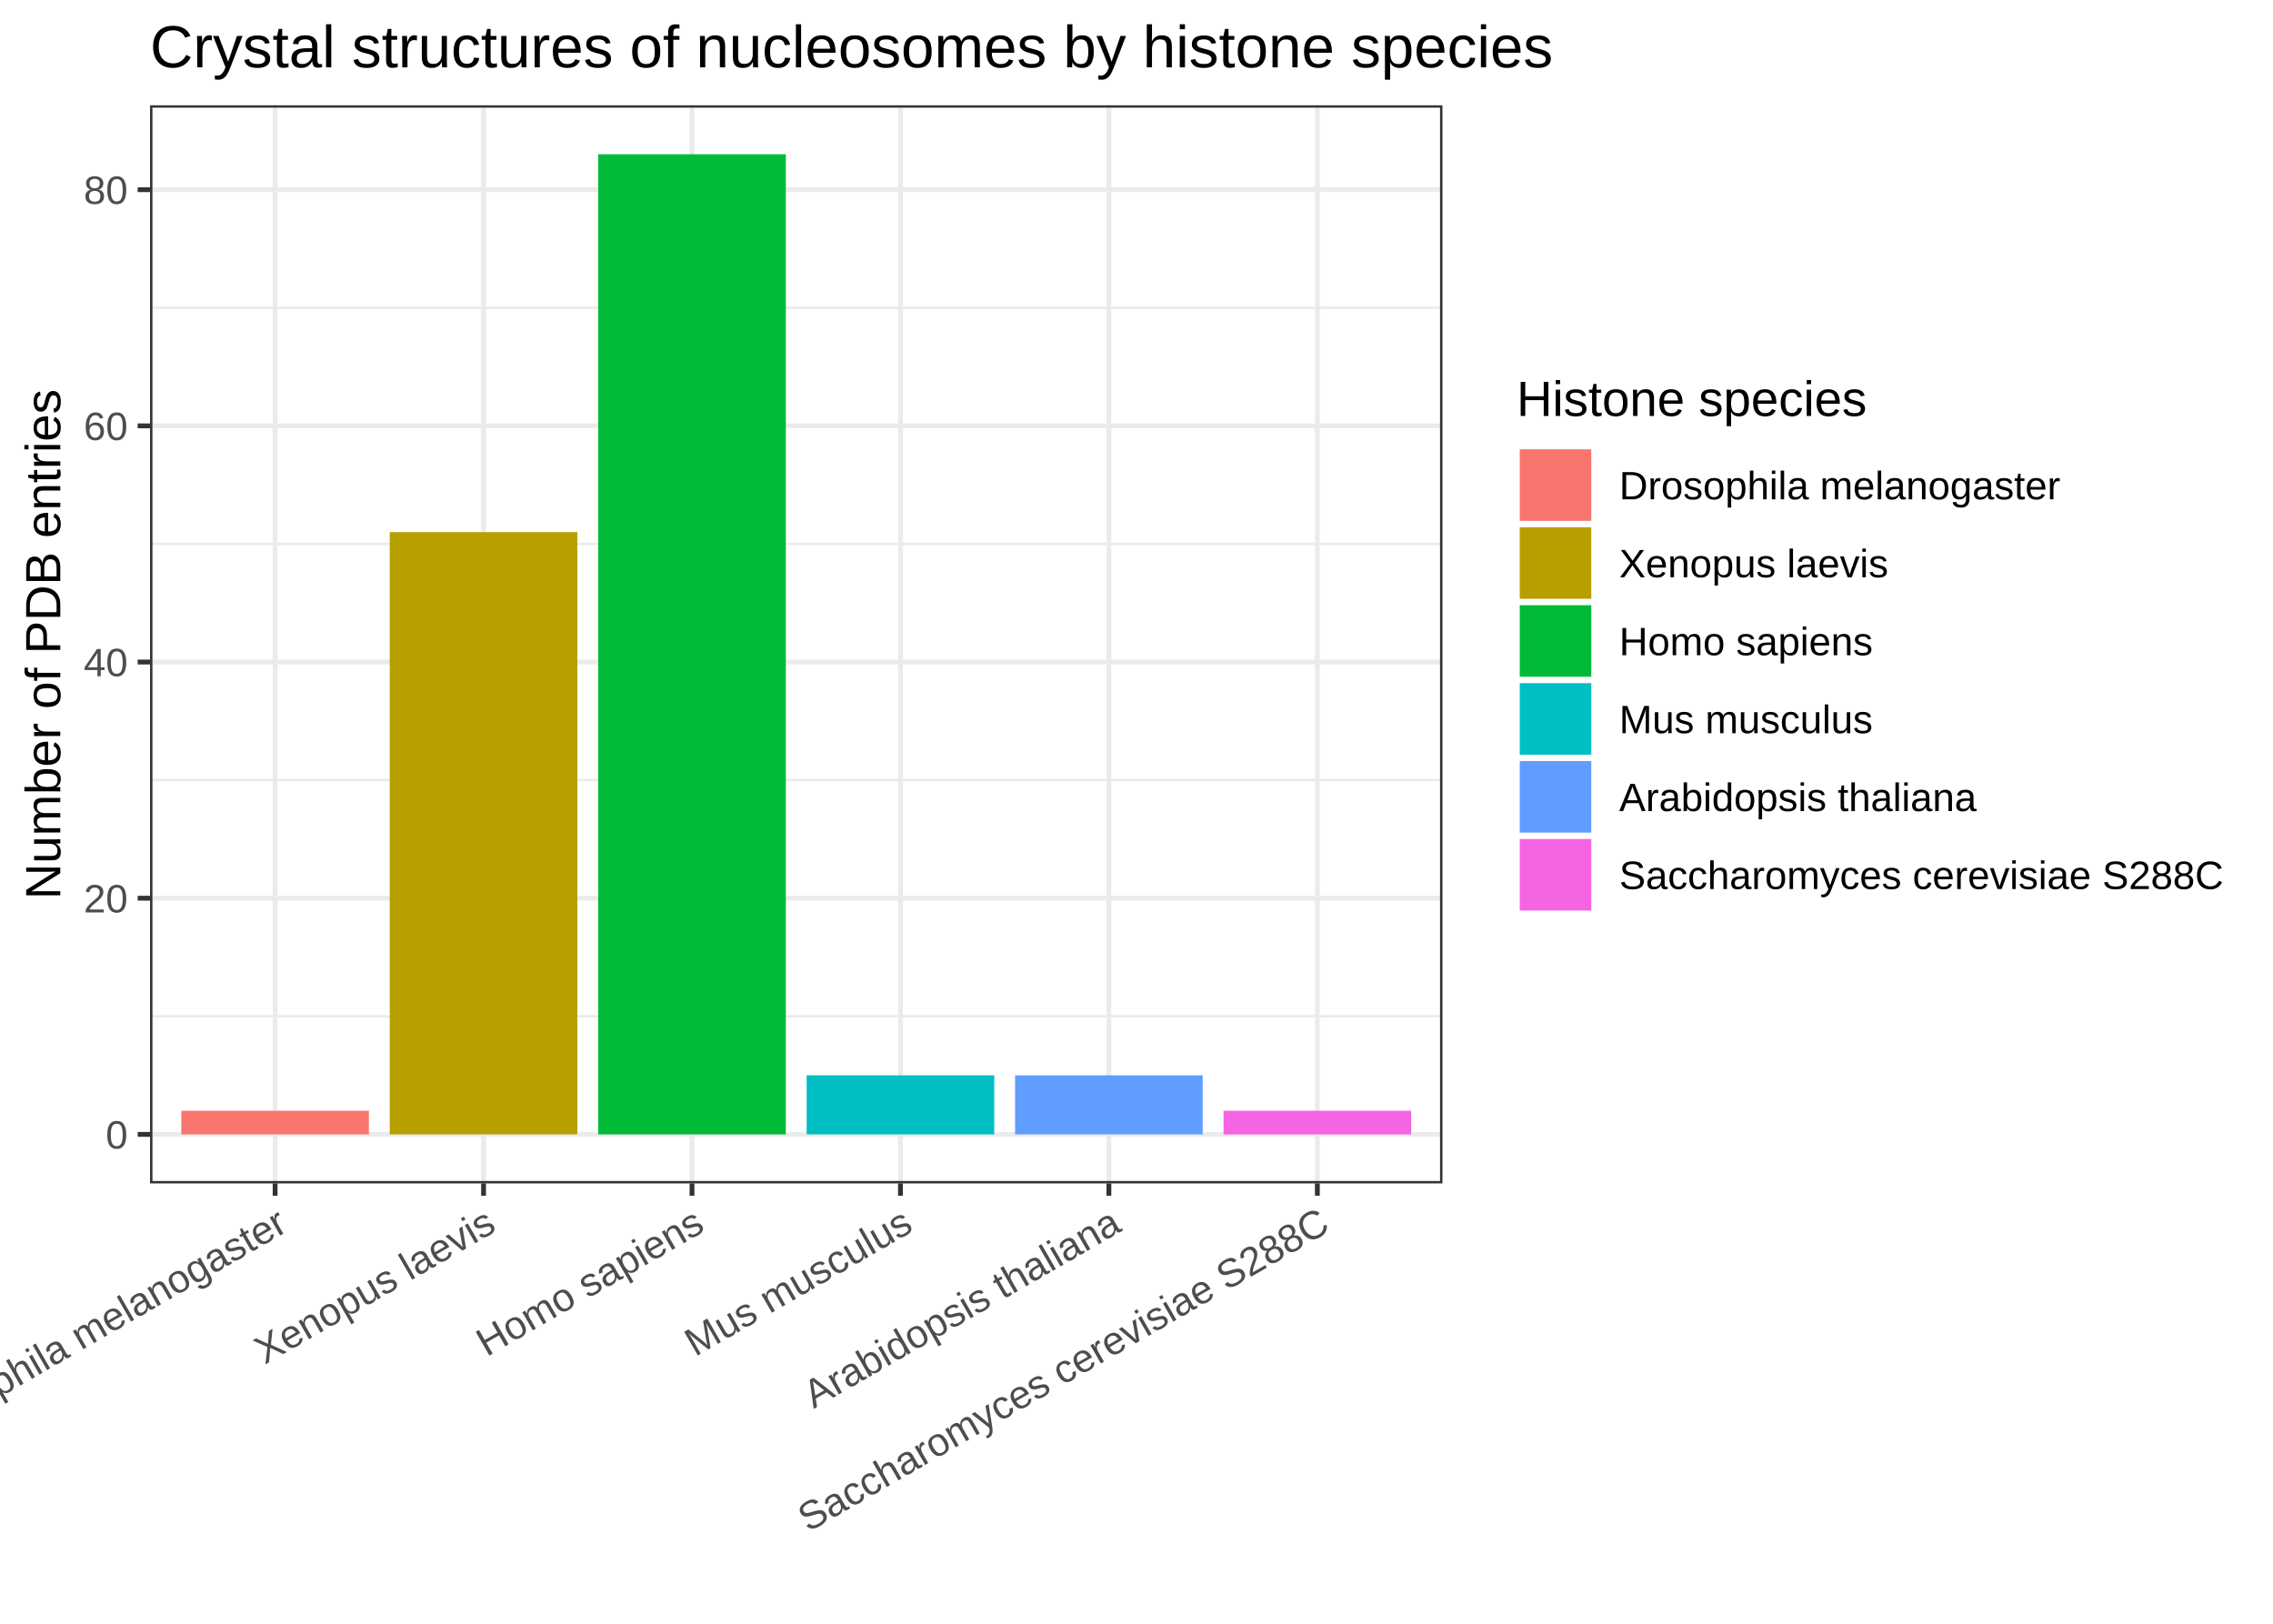
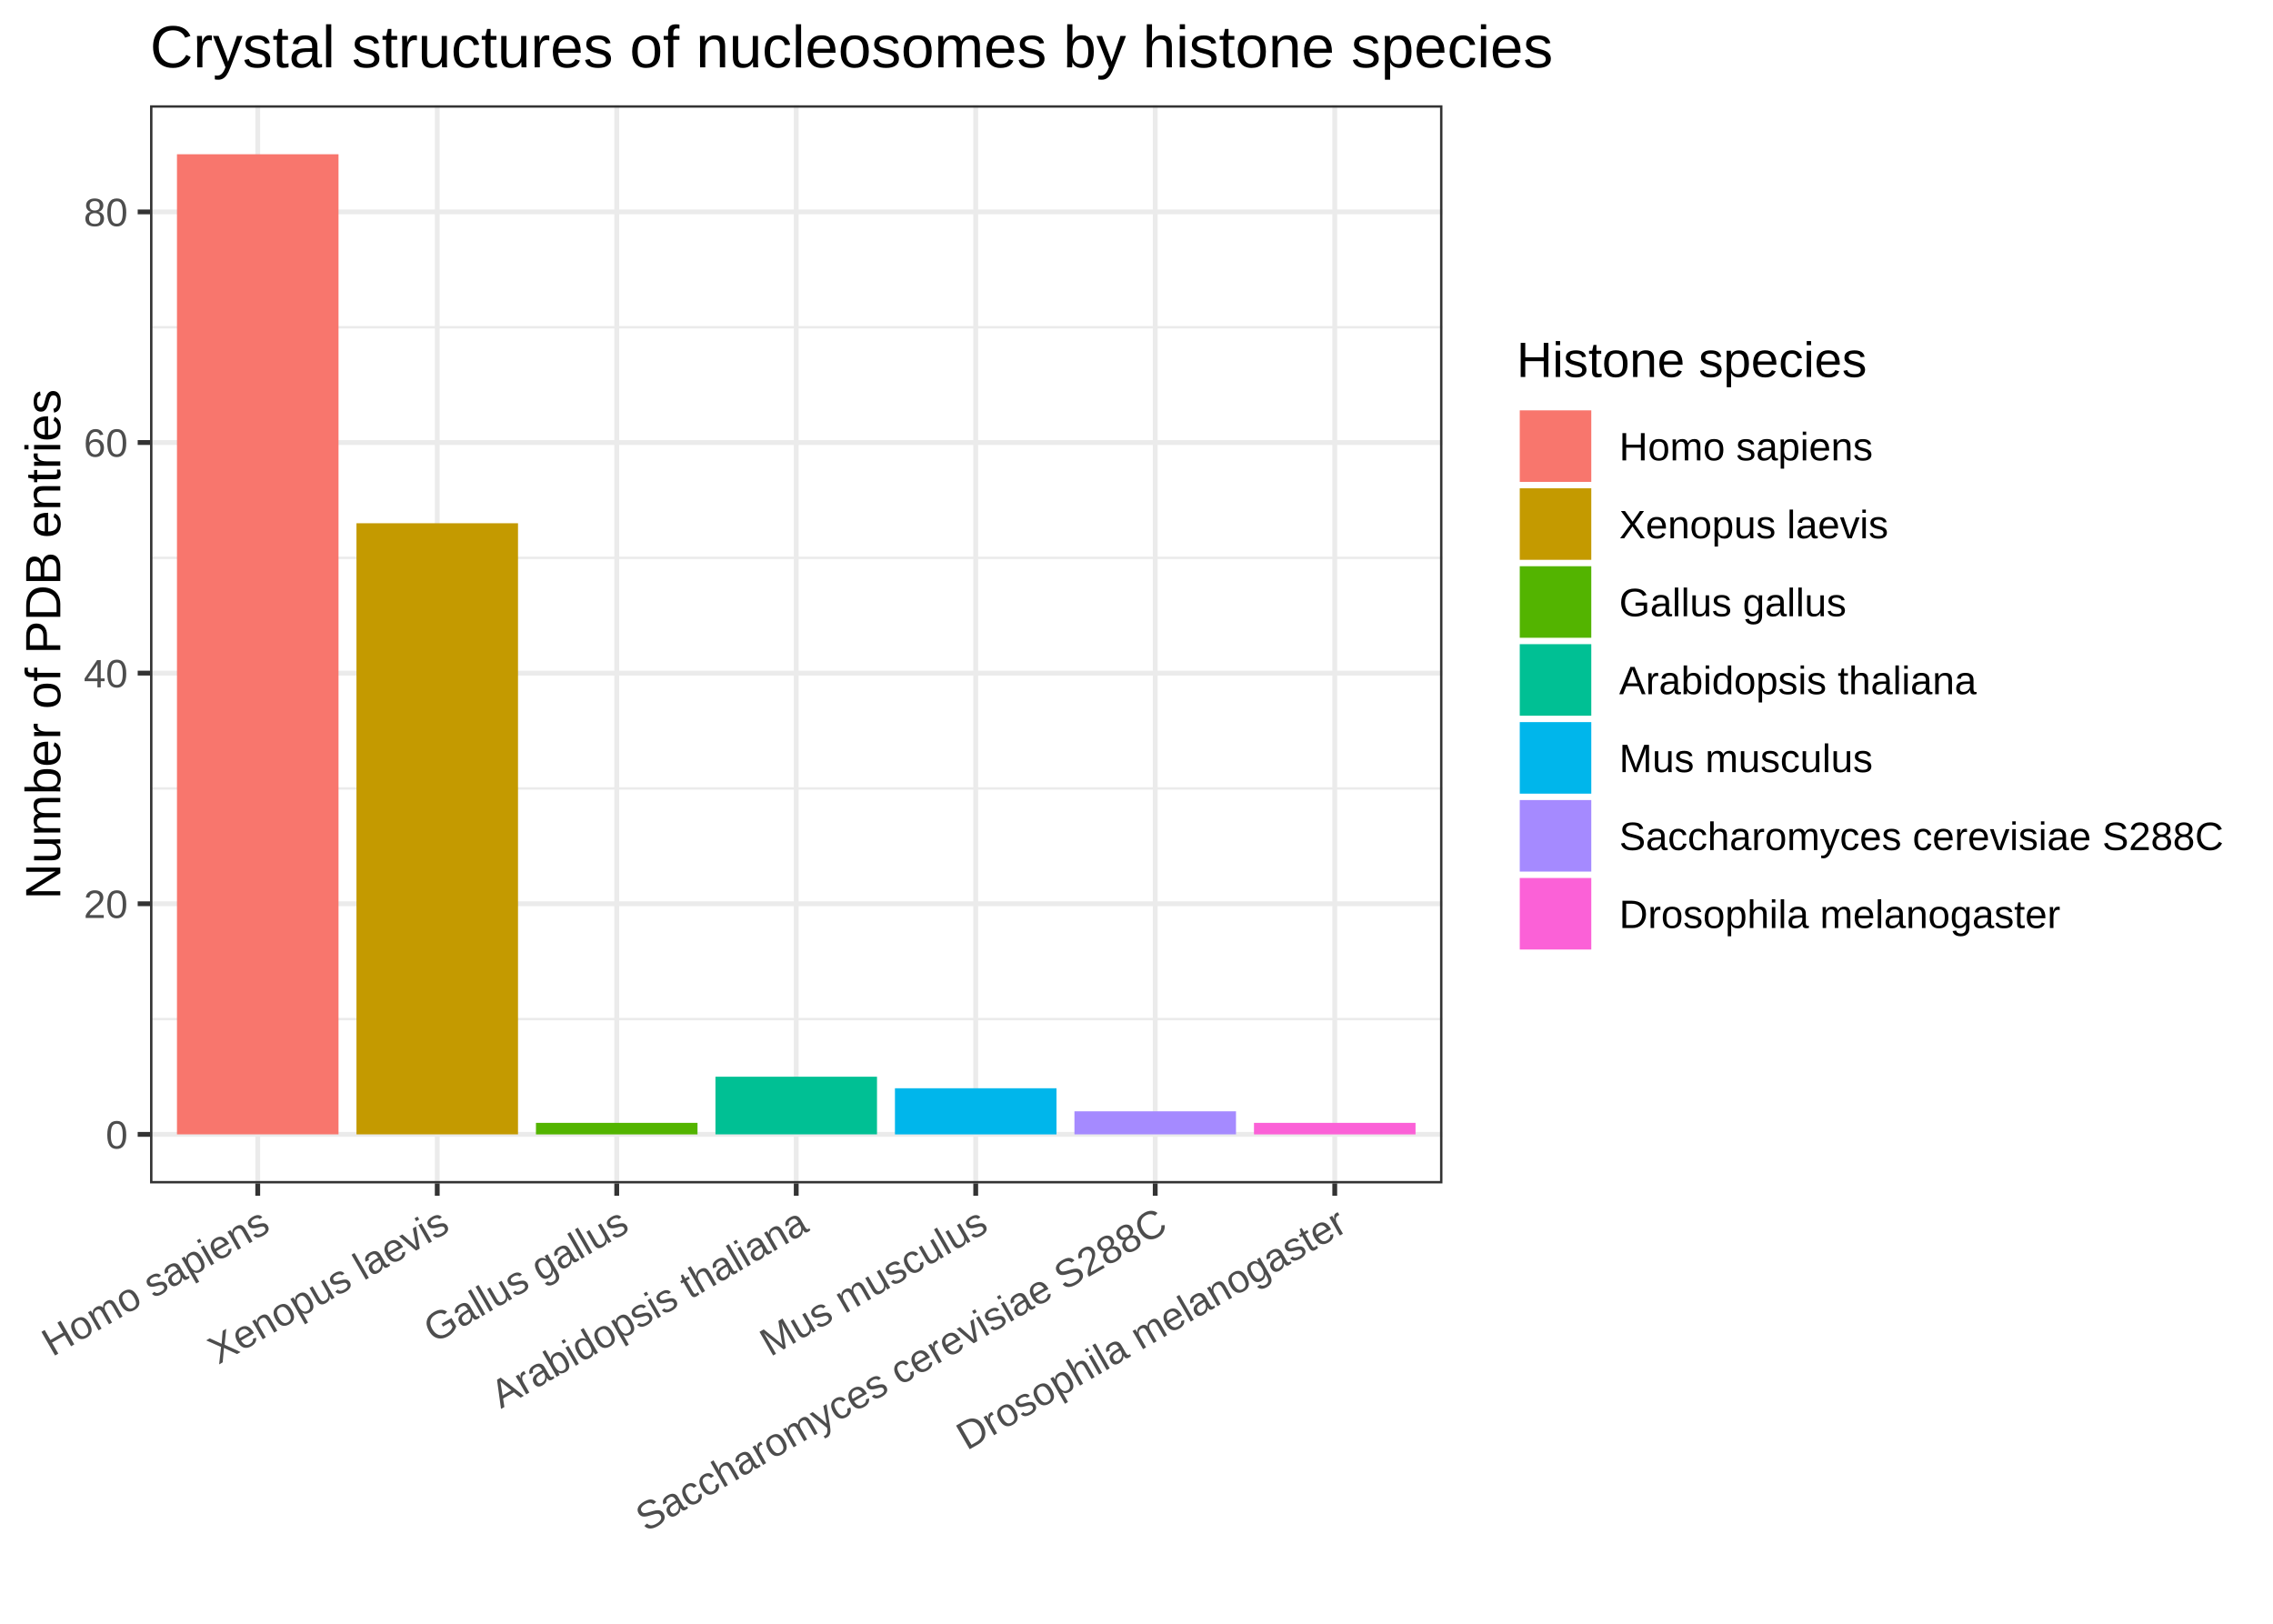
<svg xmlns="http://www.w3.org/2000/svg" class="svglite" width="504.00pt" height="360.00pt" viewBox="0 0 504.00 360.00">
  <defs>
    <style type="text/css">
    .svglite line, .svglite polyline, .svglite polygon, .svglite path, .svglite rect, .svglite circle {
      fill: none;
      stroke: #000000;
      stroke-linecap: round;
      stroke-linejoin: round;
      stroke-miterlimit: 10.00;
    }
  </style>
  </defs>
  <rect width="100%" height="100%" style="stroke: none; fill: #FFFFFF;" />
  <defs>
    <clipPath id="cpMC4wMHw1MDQuMDB8MC4wMHwzNjAuMDA=">
      <rect x="0.00" y="0.00" width="504.00" height="360.00" />
    </clipPath>
  </defs>
  <g clip-path="url(#cpMC4wMHw1MDQuMDB8MC4wMHwzNjAuMDA=)">
    <rect x="0" y="0.00" width="504.00" height="360.00" style="stroke-width: 1.07; stroke: #FFFFFF; fill: #FFFFFF;" />
  </g>
  <defs>
    <clipPath id="cpMzMuMjd8MzE5Ljg0fDIzLjM0fDI2Mi4zNw==">
      <rect x="33.27" y="23.34" width="286.57" height="239.03" />
    </clipPath>
  </defs>
  <g clip-path="url(#cpMzMuMjd8MzE5Ljg0fDIzLjM0fDI2Mi4zNw==)">
    <rect x="33.27" y="23.34" width="286.57" height="239.03" style="stroke-width: 1.07; stroke: none; fill: #FFFFFF;" />
-     <polyline points="33.27,225.32 319.84,225.32 " style="stroke-width: 0.53; stroke: #EBEBEB; stroke-linecap: butt;" />
-     <polyline points="33.27,172.96 319.84,172.96 " style="stroke-width: 0.53; stroke: #EBEBEB; stroke-linecap: butt;" />
-     <polyline points="33.27,120.60 319.84,120.60 " style="stroke-width: 0.53; stroke: #EBEBEB; stroke-linecap: butt;" />
-     <polyline points="33.27,68.24 319.84,68.24 " style="stroke-width: 0.53; stroke: #EBEBEB; stroke-linecap: butt;" />
+     <polyline points="33.27,225.94 319.84,225.94 " style="stroke-width: 0.53; stroke: #EBEBEB; stroke-linecap: butt;" />
+     <polyline points="33.27,174.81 319.84,174.81 " style="stroke-width: 0.53; stroke: #EBEBEB; stroke-linecap: butt;" />
+     <polyline points="33.27,123.68 319.84,123.68 " style="stroke-width: 0.53; stroke: #EBEBEB; stroke-linecap: butt;" />
+     <polyline points="33.27,72.55 319.84,72.55 " style="stroke-width: 0.53; stroke: #EBEBEB; stroke-linecap: butt;" />
    <polyline points="33.27,251.50 319.84,251.50 " style="stroke-width: 1.07; stroke: #EBEBEB; stroke-linecap: butt;" />
-     <polyline points="33.27,199.14 319.84,199.14 " style="stroke-width: 1.07; stroke: #EBEBEB; stroke-linecap: butt;" />
-     <polyline points="33.27,146.78 319.84,146.78 " style="stroke-width: 1.07; stroke: #EBEBEB; stroke-linecap: butt;" />
-     <polyline points="33.27,94.42 319.84,94.42 " style="stroke-width: 1.07; stroke: #EBEBEB; stroke-linecap: butt;" />
-     <polyline points="33.27,42.06 319.84,42.06 " style="stroke-width: 1.07; stroke: #EBEBEB; stroke-linecap: butt;" />
-     <polyline points="61.00,262.37 61.00,23.34 " style="stroke-width: 1.07; stroke: #EBEBEB; stroke-linecap: butt;" />
-     <polyline points="107.22,262.37 107.22,23.34 " style="stroke-width: 1.07; stroke: #EBEBEB; stroke-linecap: butt;" />
-     <polyline points="153.44,262.37 153.44,23.34 " style="stroke-width: 1.07; stroke: #EBEBEB; stroke-linecap: butt;" />
-     <polyline points="199.66,262.37 199.66,23.34 " style="stroke-width: 1.07; stroke: #EBEBEB; stroke-linecap: butt;" />
-     <polyline points="245.88,262.37 245.88,23.34 " style="stroke-width: 1.07; stroke: #EBEBEB; stroke-linecap: butt;" />
-     <polyline points="292.10,262.37 292.10,23.34 " style="stroke-width: 1.07; stroke: #EBEBEB; stroke-linecap: butt;" />
-     <rect x="40.20" y="246.27" width="41.60" height="5.24" style="stroke-width: 1.07; stroke: none; stroke-linecap: square; stroke-linejoin: miter; fill: #F8766D;" />
-     <rect x="86.42" y="117.98" width="41.60" height="133.52" style="stroke-width: 1.07; stroke: none; stroke-linecap: square; stroke-linejoin: miter; fill: #B79F00;" />
-     <rect x="132.64" y="34.20" width="41.60" height="217.30" style="stroke-width: 1.07; stroke: none; stroke-linecap: square; stroke-linejoin: miter; fill: #00BA38;" />
-     <rect x="178.86" y="238.41" width="41.60" height="13.09" style="stroke-width: 1.07; stroke: none; stroke-linecap: square; stroke-linejoin: miter; fill: #00BFC4;" />
-     <rect x="225.08" y="238.41" width="41.60" height="13.09" style="stroke-width: 1.07; stroke: none; stroke-linecap: square; stroke-linejoin: miter; fill: #619CFF;" />
-     <rect x="271.30" y="246.27" width="41.60" height="5.24" style="stroke-width: 1.07; stroke: none; stroke-linecap: square; stroke-linejoin: miter; fill: #F564E3;" />
+     <polyline points="33.27,200.37 319.84,200.37 " style="stroke-width: 1.07; stroke: #EBEBEB; stroke-linecap: butt;" />
+     <polyline points="33.27,149.24 319.84,149.24 " style="stroke-width: 1.07; stroke: #EBEBEB; stroke-linecap: butt;" />
+     <polyline points="33.27,98.11 319.84,98.11 " style="stroke-width: 1.07; stroke: #EBEBEB; stroke-linecap: butt;" />
+     <polyline points="33.27,46.98 319.84,46.98 " style="stroke-width: 1.07; stroke: #EBEBEB; stroke-linecap: butt;" />
+     <polyline points="57.15,262.37 57.15,23.34 " style="stroke-width: 1.07; stroke: #EBEBEB; stroke-linecap: butt;" />
+     <polyline points="96.95,262.37 96.95,23.34 " style="stroke-width: 1.07; stroke: #EBEBEB; stroke-linecap: butt;" />
+     <polyline points="136.75,262.37 136.75,23.34 " style="stroke-width: 1.07; stroke: #EBEBEB; stroke-linecap: butt;" />
+     <polyline points="176.55,262.37 176.55,23.34 " style="stroke-width: 1.07; stroke: #EBEBEB; stroke-linecap: butt;" />
+     <polyline points="216.35,262.37 216.35,23.34 " style="stroke-width: 1.07; stroke: #EBEBEB; stroke-linecap: butt;" />
+     <polyline points="256.15,262.37 256.15,23.34 " style="stroke-width: 1.07; stroke: #EBEBEB; stroke-linecap: butt;" />
+     <polyline points="295.96,262.37 295.96,23.34 " style="stroke-width: 1.07; stroke: #EBEBEB; stroke-linecap: butt;" />
+     <rect x="39.24" y="34.20" width="35.82" height="217.30" style="stroke-width: 1.07; stroke: none; stroke-linecap: square; stroke-linejoin: miter; fill: #F8766D;" />
+     <rect x="79.04" y="116.01" width="35.82" height="135.49" style="stroke-width: 1.07; stroke: none; stroke-linecap: square; stroke-linejoin: miter; fill: #C49A00;" />
+     <rect x="118.84" y="248.95" width="35.82" height="2.56" style="stroke-width: 1.07; stroke: none; stroke-linecap: square; stroke-linejoin: miter; fill: #53B400;" />
+     <rect x="158.64" y="238.72" width="35.82" height="12.78" style="stroke-width: 1.07; stroke: none; stroke-linecap: square; stroke-linejoin: miter; fill: #00C094;" />
+     <rect x="198.44" y="241.28" width="35.82" height="10.23" style="stroke-width: 1.07; stroke: none; stroke-linecap: square; stroke-linejoin: miter; fill: #00B6EB;" />
+     <rect x="238.24" y="246.39" width="35.82" height="5.11" style="stroke-width: 1.07; stroke: none; stroke-linecap: square; stroke-linejoin: miter; fill: #A58AFF;" />
+     <rect x="278.05" y="248.95" width="35.82" height="2.56" style="stroke-width: 1.07; stroke: none; stroke-linecap: square; stroke-linejoin: miter; fill: #FB61D7;" />
    <rect x="33.27" y="23.34" width="286.57" height="239.03" style="stroke-width: 1.07; stroke: #333333;" />
  </g>
  <g clip-path="url(#cpMC4wMHw1MDQuMDB8MC4wMHwzNjAuMDA=)">
    <text x="28.34" y="254.66" text-anchor="end" style="font-size: 8.80px; fill: #4D4D4D; font-family: Arial;" textLength="4.90px" lengthAdjust="spacingAndGlyphs">0</text>
-     <text x="28.34" y="202.30" text-anchor="end" style="font-size: 8.80px; fill: #4D4D4D; font-family: Arial;" textLength="9.79px" lengthAdjust="spacingAndGlyphs">20</text>
-     <text x="28.34" y="149.93" text-anchor="end" style="font-size: 8.80px; fill: #4D4D4D; font-family: Arial;" textLength="9.79px" lengthAdjust="spacingAndGlyphs">40</text>
-     <text x="28.34" y="97.57" text-anchor="end" style="font-size: 8.80px; fill: #4D4D4D; font-family: Arial;" textLength="9.79px" lengthAdjust="spacingAndGlyphs">60</text>
-     <text x="28.34" y="45.21" text-anchor="end" style="font-size: 8.80px; fill: #4D4D4D; font-family: Arial;" textLength="9.79px" lengthAdjust="spacingAndGlyphs">80</text>
+     <text x="28.34" y="203.53" text-anchor="end" style="font-size: 8.80px; fill: #4D4D4D; font-family: Arial;" textLength="9.79px" lengthAdjust="spacingAndGlyphs">20</text>
+     <text x="28.34" y="152.40" text-anchor="end" style="font-size: 8.80px; fill: #4D4D4D; font-family: Arial;" textLength="9.79px" lengthAdjust="spacingAndGlyphs">40</text>
+     <text x="28.34" y="101.27" text-anchor="end" style="font-size: 8.80px; fill: #4D4D4D; font-family: Arial;" textLength="9.79px" lengthAdjust="spacingAndGlyphs">60</text>
+     <text x="28.34" y="50.14" text-anchor="end" style="font-size: 8.80px; fill: #4D4D4D; font-family: Arial;" textLength="9.79px" lengthAdjust="spacingAndGlyphs">80</text>
    <polyline points="30.53,251.50 33.27,251.50 " style="stroke-width: 1.07; stroke: #333333; stroke-linecap: butt;" />
-     <polyline points="30.53,199.14 33.27,199.14 " style="stroke-width: 1.07; stroke: #333333; stroke-linecap: butt;" />
-     <polyline points="30.53,146.78 33.27,146.78 " style="stroke-width: 1.07; stroke: #333333; stroke-linecap: butt;" />
-     <polyline points="30.53,94.42 33.27,94.42 " style="stroke-width: 1.07; stroke: #333333; stroke-linecap: butt;" />
-     <polyline points="30.53,42.06 33.27,42.06 " style="stroke-width: 1.07; stroke: #333333; stroke-linecap: butt;" />
-     <polyline points="61.00,265.11 61.00,262.37 " style="stroke-width: 1.07; stroke: #333333; stroke-linecap: butt;" />
-     <polyline points="107.22,265.11 107.22,262.37 " style="stroke-width: 1.07; stroke: #333333; stroke-linecap: butt;" />
-     <polyline points="153.44,265.11 153.44,262.37 " style="stroke-width: 1.07; stroke: #333333; stroke-linecap: butt;" />
-     <polyline points="199.66,265.11 199.66,262.37 " style="stroke-width: 1.07; stroke: #333333; stroke-linecap: butt;" />
-     <polyline points="245.88,265.11 245.88,262.37 " style="stroke-width: 1.07; stroke: #333333; stroke-linecap: butt;" />
-     <polyline points="292.10,265.11 292.10,262.37 " style="stroke-width: 1.07; stroke: #333333; stroke-linecap: butt;" />
-     <text transform="translate(64.15,272.76) rotate(-30)" text-anchor="end" style="font-size: 8.80px; fill: #4D4D4D; font-family: Arial;" textLength="97.83px" lengthAdjust="spacingAndGlyphs">Drosophila melanogaster</text>
-     <text transform="translate(110.37,272.76) rotate(-30)" text-anchor="end" style="font-size: 8.80px; fill: #4D4D4D; font-family: Arial;" textLength="59.68px" lengthAdjust="spacingAndGlyphs">Xenopus laevis</text>
-     <text transform="translate(156.60,272.76) rotate(-30)" text-anchor="end" style="font-size: 8.80px; fill: #4D4D4D; font-family: Arial;" textLength="56.25px" lengthAdjust="spacingAndGlyphs">Homo sapiens</text>
-     <text transform="translate(202.82,272.76) rotate(-30)" text-anchor="end" style="font-size: 8.80px; fill: #4D4D4D; font-family: Arial;" textLength="56.23px" lengthAdjust="spacingAndGlyphs">Mus musculus</text>
-     <text transform="translate(249.04,272.76) rotate(-30)" text-anchor="end" style="font-size: 8.80px; fill: #4D4D4D; font-family: Arial;" textLength="79.24px" lengthAdjust="spacingAndGlyphs">Arabidopsis thaliana</text>
-     <text transform="translate(295.26,272.76) rotate(-30)" text-anchor="end" style="font-size: 8.80px; fill: #4D4D4D; font-family: Arial;" textLength="134.01px" lengthAdjust="spacingAndGlyphs">Saccharomyces cerevisiae S288C</text>
+     <polyline points="30.53,200.37 33.27,200.37 " style="stroke-width: 1.07; stroke: #333333; stroke-linecap: butt;" />
+     <polyline points="30.53,149.24 33.27,149.24 " style="stroke-width: 1.07; stroke: #333333; stroke-linecap: butt;" />
+     <polyline points="30.53,98.11 33.27,98.11 " style="stroke-width: 1.07; stroke: #333333; stroke-linecap: butt;" />
+     <polyline points="30.53,46.98 33.27,46.98 " style="stroke-width: 1.07; stroke: #333333; stroke-linecap: butt;" />
+     <polyline points="57.15,265.11 57.15,262.37 " style="stroke-width: 1.07; stroke: #333333; stroke-linecap: butt;" />
+     <polyline points="96.95,265.11 96.95,262.37 " style="stroke-width: 1.07; stroke: #333333; stroke-linecap: butt;" />
+     <polyline points="136.75,265.11 136.75,262.37 " style="stroke-width: 1.07; stroke: #333333; stroke-linecap: butt;" />
+     <polyline points="176.55,265.11 176.55,262.37 " style="stroke-width: 1.07; stroke: #333333; stroke-linecap: butt;" />
+     <polyline points="216.35,265.11 216.35,262.37 " style="stroke-width: 1.07; stroke: #333333; stroke-linecap: butt;" />
+     <polyline points="256.15,265.11 256.15,262.37 " style="stroke-width: 1.07; stroke: #333333; stroke-linecap: butt;" />
+     <polyline points="295.96,265.11 295.96,262.37 " style="stroke-width: 1.07; stroke: #333333; stroke-linecap: butt;" />
+     <text transform="translate(60.30,272.76) rotate(-30)" text-anchor="end" style="font-size: 8.80px; fill: #4D4D4D; font-family: Arial;" textLength="56.25px" lengthAdjust="spacingAndGlyphs">Homo sapiens</text>
+     <text transform="translate(100.10,272.76) rotate(-30)" text-anchor="end" style="font-size: 8.80px; fill: #4D4D4D; font-family: Arial;" textLength="59.68px" lengthAdjust="spacingAndGlyphs">Xenopus laevis</text>
+     <text transform="translate(139.90,272.76) rotate(-30)" text-anchor="end" style="font-size: 8.80px; fill: #4D4D4D; font-family: Arial;" textLength="50.36px" lengthAdjust="spacingAndGlyphs">Gallus gallus</text>
+     <text transform="translate(179.71,272.76) rotate(-30)" text-anchor="end" style="font-size: 8.80px; fill: #4D4D4D; font-family: Arial;" textLength="79.24px" lengthAdjust="spacingAndGlyphs">Arabidopsis thaliana</text>
+     <text transform="translate(219.51,272.76) rotate(-30)" text-anchor="end" style="font-size: 8.80px; fill: #4D4D4D; font-family: Arial;" textLength="56.23px" lengthAdjust="spacingAndGlyphs">Mus musculus</text>
+     <text transform="translate(259.31,272.76) rotate(-30)" text-anchor="end" style="font-size: 8.80px; fill: #4D4D4D; font-family: Arial;" textLength="134.01px" lengthAdjust="spacingAndGlyphs">Saccharomyces cerevisiae S288C</text>
+     <text transform="translate(299.11,272.76) rotate(-30)" text-anchor="end" style="font-size: 8.80px; fill: #4D4D4D; font-family: Arial;" textLength="97.83px" lengthAdjust="spacingAndGlyphs">Drosophila melanogaster</text>
    <text transform="translate(13.37,142.85) rotate(-90)" text-anchor="middle" style="font-size: 11.00px; font-family: Arial;" textLength="113.10px" lengthAdjust="spacingAndGlyphs">Number of PDB entries</text>
-     <rect x="330.80" y="77.63" width="167.72" height="130.44" style="stroke-width: 1.07; stroke: none; fill: #FFFFFF;" />
-     <text x="336.28" y="92.22" style="font-size: 11.00px; font-family: Arial;" textLength="77.65px" lengthAdjust="spacingAndGlyphs">Histone species</text>
-     <rect x="336.28" y="98.91" width="17.28" height="17.28" style="stroke-width: 1.07; stroke: none; fill: #FFFFFF;" />
-     <rect x="336.98" y="99.62" width="15.86" height="15.86" style="stroke-width: 1.07; stroke: none; stroke-linecap: square; stroke-linejoin: miter; fill: #F8766D;" />
-     <rect x="336.28" y="116.19" width="17.28" height="17.28" style="stroke-width: 1.07; stroke: none; fill: #FFFFFF;" />
-     <rect x="336.98" y="116.90" width="15.86" height="15.86" style="stroke-width: 1.07; stroke: none; stroke-linecap: square; stroke-linejoin: miter; fill: #B79F00;" />
-     <rect x="336.28" y="133.47" width="17.28" height="17.28" style="stroke-width: 1.07; stroke: none; fill: #FFFFFF;" />
-     <rect x="336.98" y="134.18" width="15.86" height="15.86" style="stroke-width: 1.07; stroke: none; stroke-linecap: square; stroke-linejoin: miter; fill: #00BA38;" />
-     <rect x="336.28" y="150.75" width="17.28" height="17.28" style="stroke-width: 1.07; stroke: none; fill: #FFFFFF;" />
-     <rect x="336.98" y="151.46" width="15.86" height="15.86" style="stroke-width: 1.07; stroke: none; stroke-linecap: square; stroke-linejoin: miter; fill: #00BFC4;" />
-     <rect x="336.28" y="168.03" width="17.28" height="17.28" style="stroke-width: 1.07; stroke: none; fill: #FFFFFF;" />
-     <rect x="336.98" y="168.74" width="15.86" height="15.86" style="stroke-width: 1.07; stroke: none; stroke-linecap: square; stroke-linejoin: miter; fill: #619CFF;" />
-     <rect x="336.28" y="185.31" width="17.28" height="17.28" style="stroke-width: 1.07; stroke: none; fill: #FFFFFF;" />
-     <rect x="336.98" y="186.02" width="15.86" height="15.86" style="stroke-width: 1.07; stroke: none; stroke-linecap: square; stroke-linejoin: miter; fill: #F564E3;" />
-     <text x="359.03" y="110.71" style="font-size: 8.80px; font-family: Arial;" textLength="97.83px" lengthAdjust="spacingAndGlyphs">Drosophila melanogaster</text>
-     <text x="359.03" y="127.99" style="font-size: 8.80px; font-family: Arial;" textLength="59.68px" lengthAdjust="spacingAndGlyphs">Xenopus laevis</text>
-     <text x="359.03" y="145.27" style="font-size: 8.80px; font-family: Arial;" textLength="56.25px" lengthAdjust="spacingAndGlyphs">Homo sapiens</text>
-     <text x="359.03" y="162.55" style="font-size: 8.80px; font-family: Arial;" textLength="56.23px" lengthAdjust="spacingAndGlyphs">Mus musculus</text>
-     <text x="359.03" y="179.83" style="font-size: 8.80px; font-family: Arial;" textLength="79.24px" lengthAdjust="spacingAndGlyphs">Arabidopsis thaliana</text>
-     <text x="359.03" y="197.11" style="font-size: 8.80px; font-family: Arial;" textLength="134.01px" lengthAdjust="spacingAndGlyphs">Saccharomyces cerevisiae S288C</text>
+     <rect x="330.80" y="68.99" width="167.72" height="147.72" style="stroke-width: 1.07; stroke: none; fill: #FFFFFF;" />
+     <text x="336.28" y="83.58" style="font-size: 11.00px; font-family: Arial;" textLength="77.65px" lengthAdjust="spacingAndGlyphs">Histone species</text>
+     <rect x="336.28" y="90.27" width="17.28" height="17.28" style="stroke-width: 1.07; stroke: none; fill: #FFFFFF;" />
+     <rect x="336.98" y="90.98" width="15.86" height="15.86" style="stroke-width: 1.07; stroke: none; stroke-linecap: square; stroke-linejoin: miter; fill: #F8766D;" />
+     <rect x="336.28" y="107.55" width="17.28" height="17.28" style="stroke-width: 1.07; stroke: none; fill: #FFFFFF;" />
+     <rect x="336.98" y="108.26" width="15.86" height="15.86" style="stroke-width: 1.07; stroke: none; stroke-linecap: square; stroke-linejoin: miter; fill: #C49A00;" />
+     <rect x="336.28" y="124.83" width="17.28" height="17.28" style="stroke-width: 1.07; stroke: none; fill: #FFFFFF;" />
+     <rect x="336.98" y="125.54" width="15.86" height="15.86" style="stroke-width: 1.07; stroke: none; stroke-linecap: square; stroke-linejoin: miter; fill: #53B400;" />
+     <rect x="336.28" y="142.11" width="17.28" height="17.28" style="stroke-width: 1.07; stroke: none; fill: #FFFFFF;" />
+     <rect x="336.98" y="142.82" width="15.86" height="15.86" style="stroke-width: 1.07; stroke: none; stroke-linecap: square; stroke-linejoin: miter; fill: #00C094;" />
+     <rect x="336.28" y="159.39" width="17.28" height="17.28" style="stroke-width: 1.07; stroke: none; fill: #FFFFFF;" />
+     <rect x="336.98" y="160.10" width="15.86" height="15.86" style="stroke-width: 1.07; stroke: none; stroke-linecap: square; stroke-linejoin: miter; fill: #00B6EB;" />
+     <rect x="336.28" y="176.67" width="17.28" height="17.28" style="stroke-width: 1.07; stroke: none; fill: #FFFFFF;" />
+     <rect x="336.98" y="177.38" width="15.86" height="15.86" style="stroke-width: 1.07; stroke: none; stroke-linecap: square; stroke-linejoin: miter; fill: #A58AFF;" />
+     <rect x="336.28" y="193.95" width="17.28" height="17.28" style="stroke-width: 1.07; stroke: none; fill: #FFFFFF;" />
+     <rect x="336.98" y="194.66" width="15.86" height="15.86" style="stroke-width: 1.07; stroke: none; stroke-linecap: square; stroke-linejoin: miter; fill: #FB61D7;" />
+     <text x="359.03" y="102.07" style="font-size: 8.80px; font-family: Arial;" textLength="56.25px" lengthAdjust="spacingAndGlyphs">Homo sapiens</text>
+     <text x="359.03" y="119.35" style="font-size: 8.80px; font-family: Arial;" textLength="59.68px" lengthAdjust="spacingAndGlyphs">Xenopus laevis</text>
+     <text x="359.03" y="136.63" style="font-size: 8.80px; font-family: Arial;" textLength="50.36px" lengthAdjust="spacingAndGlyphs">Gallus gallus</text>
+     <text x="359.03" y="153.91" style="font-size: 8.80px; font-family: Arial;" textLength="79.24px" lengthAdjust="spacingAndGlyphs">Arabidopsis thaliana</text>
+     <text x="359.03" y="171.19" style="font-size: 8.80px; font-family: Arial;" textLength="56.23px" lengthAdjust="spacingAndGlyphs">Mus musculus</text>
+     <text x="359.03" y="188.47" style="font-size: 8.80px; font-family: Arial;" textLength="134.01px" lengthAdjust="spacingAndGlyphs">Saccharomyces cerevisiae S288C</text>
+     <text x="359.03" y="205.75" style="font-size: 8.80px; font-family: Arial;" textLength="97.83px" lengthAdjust="spacingAndGlyphs">Drosophila melanogaster</text>
    <text x="33.27" y="14.94" style="font-size: 13.20px; font-family: Arial;" textLength="310.86px" lengthAdjust="spacingAndGlyphs">Crystal structures of nucleosomes by histone species</text>
  </g>
</svg>
